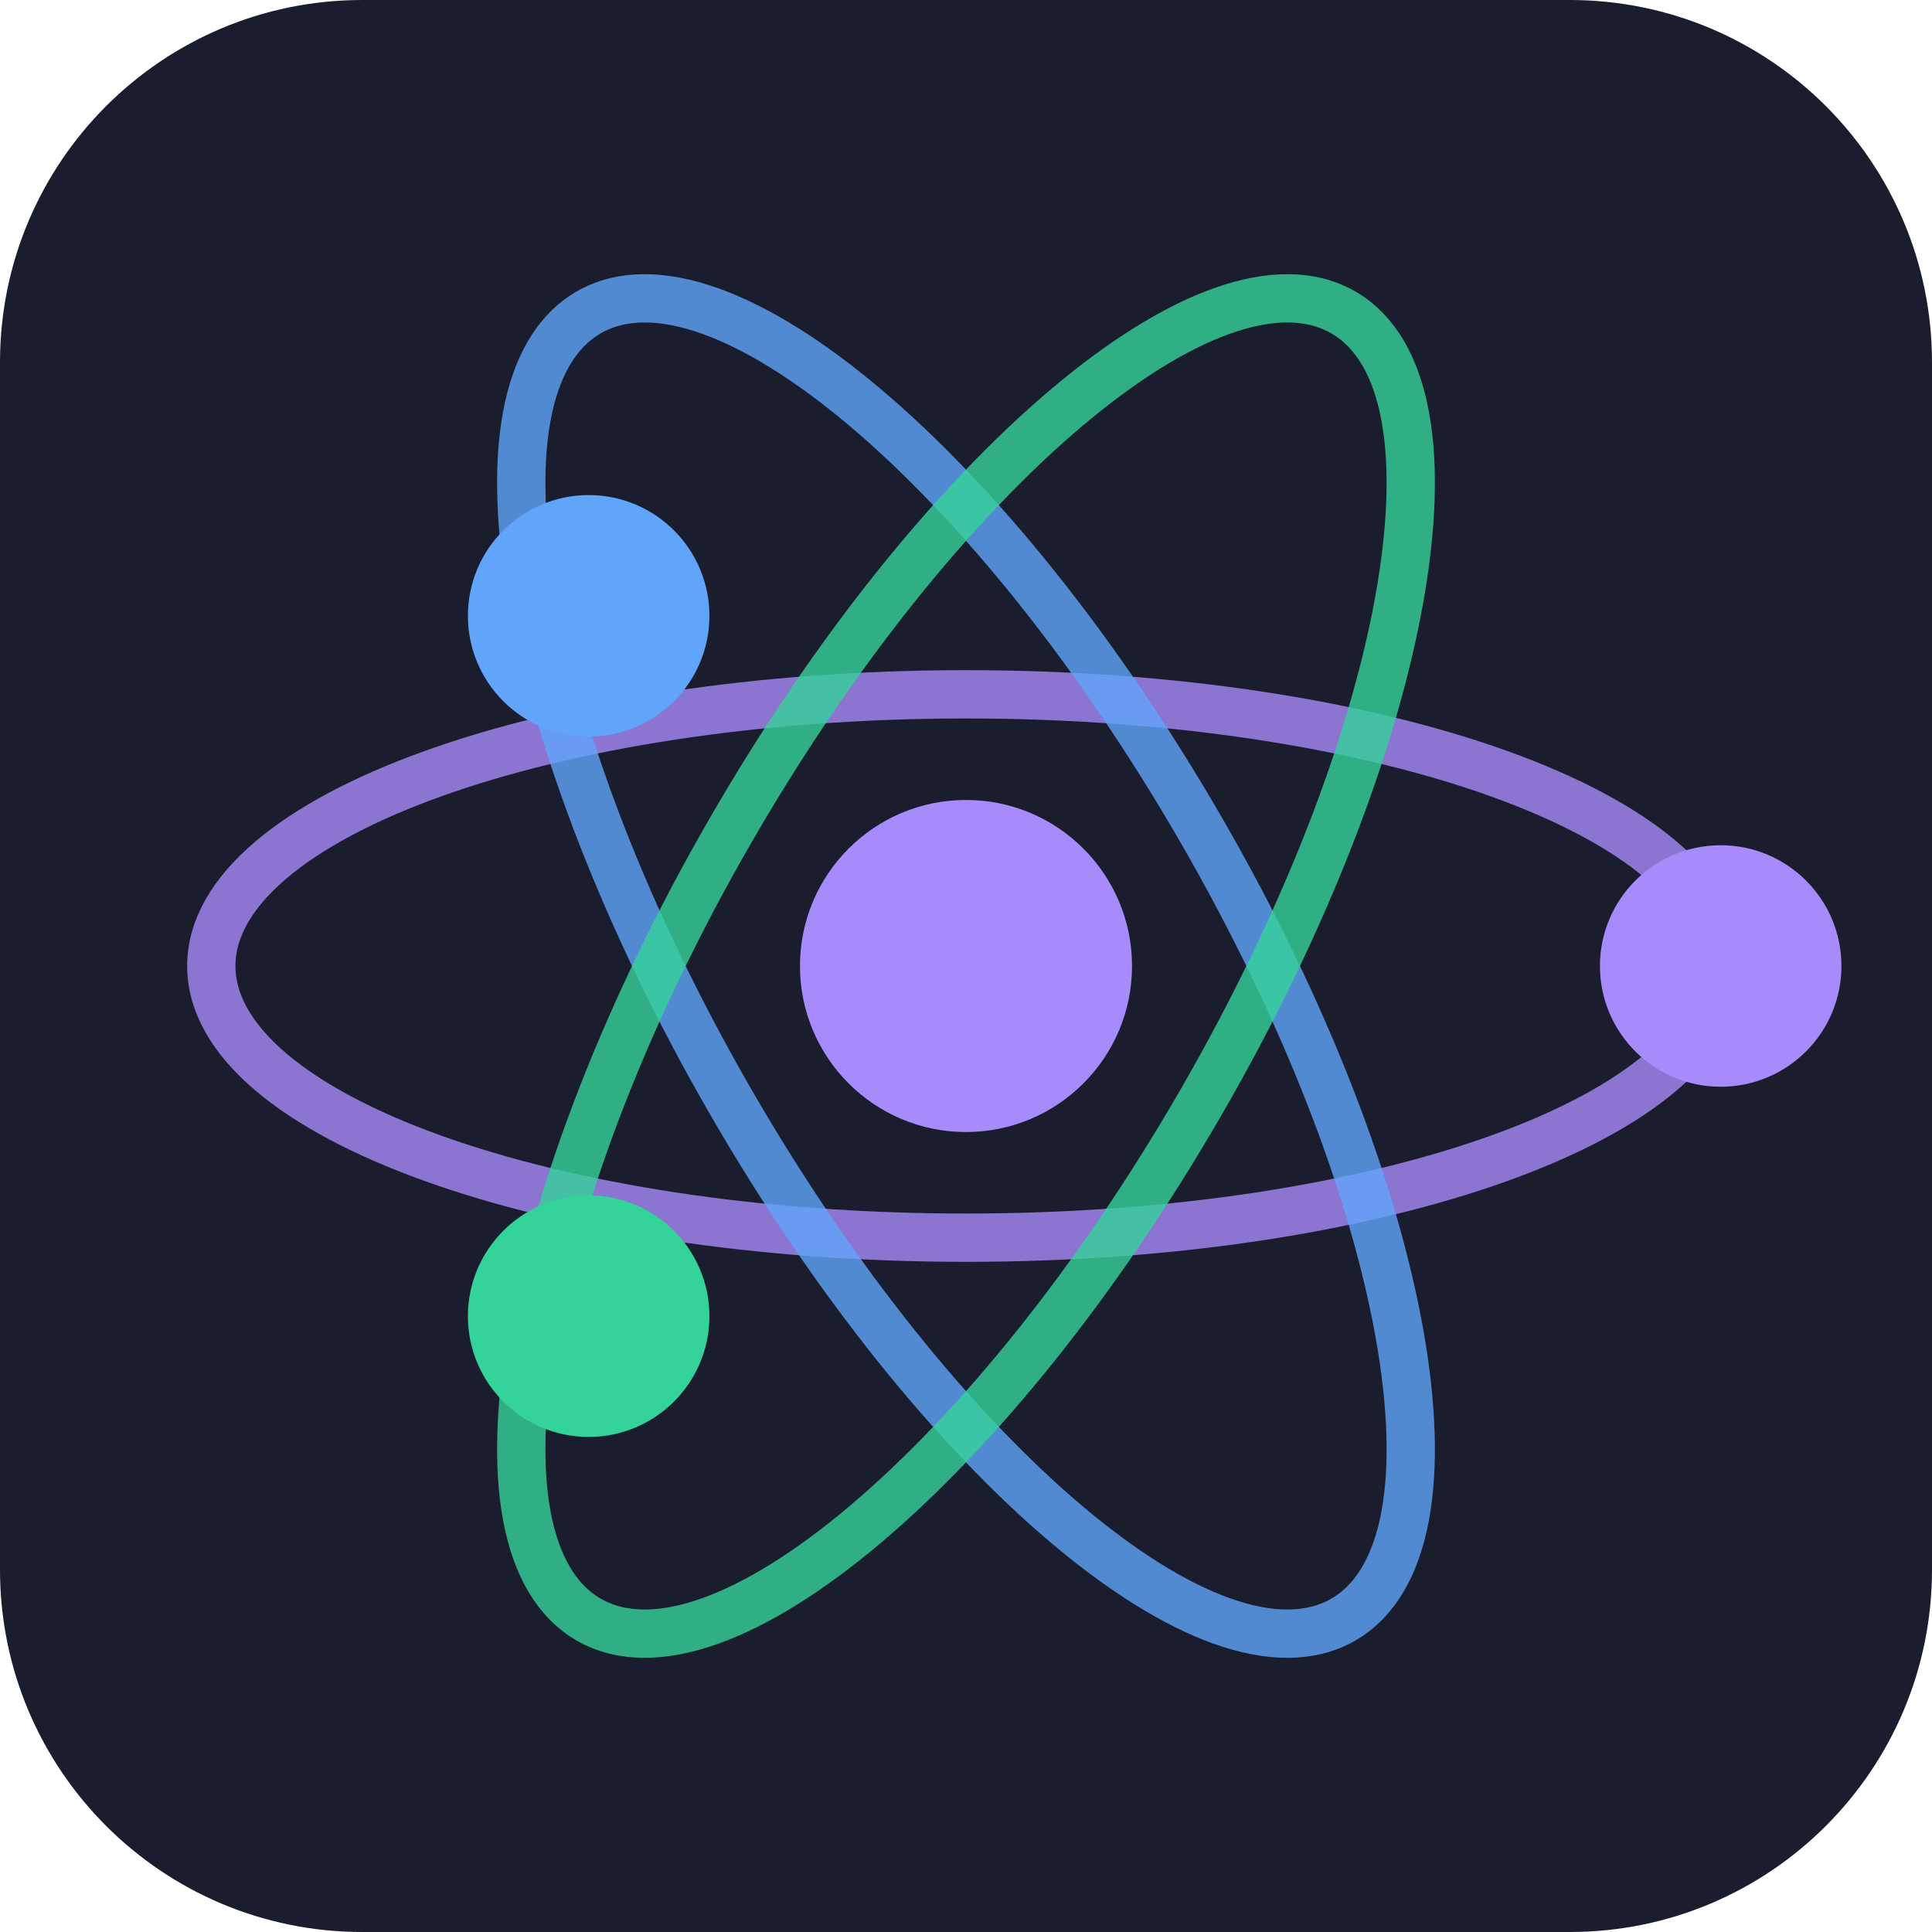
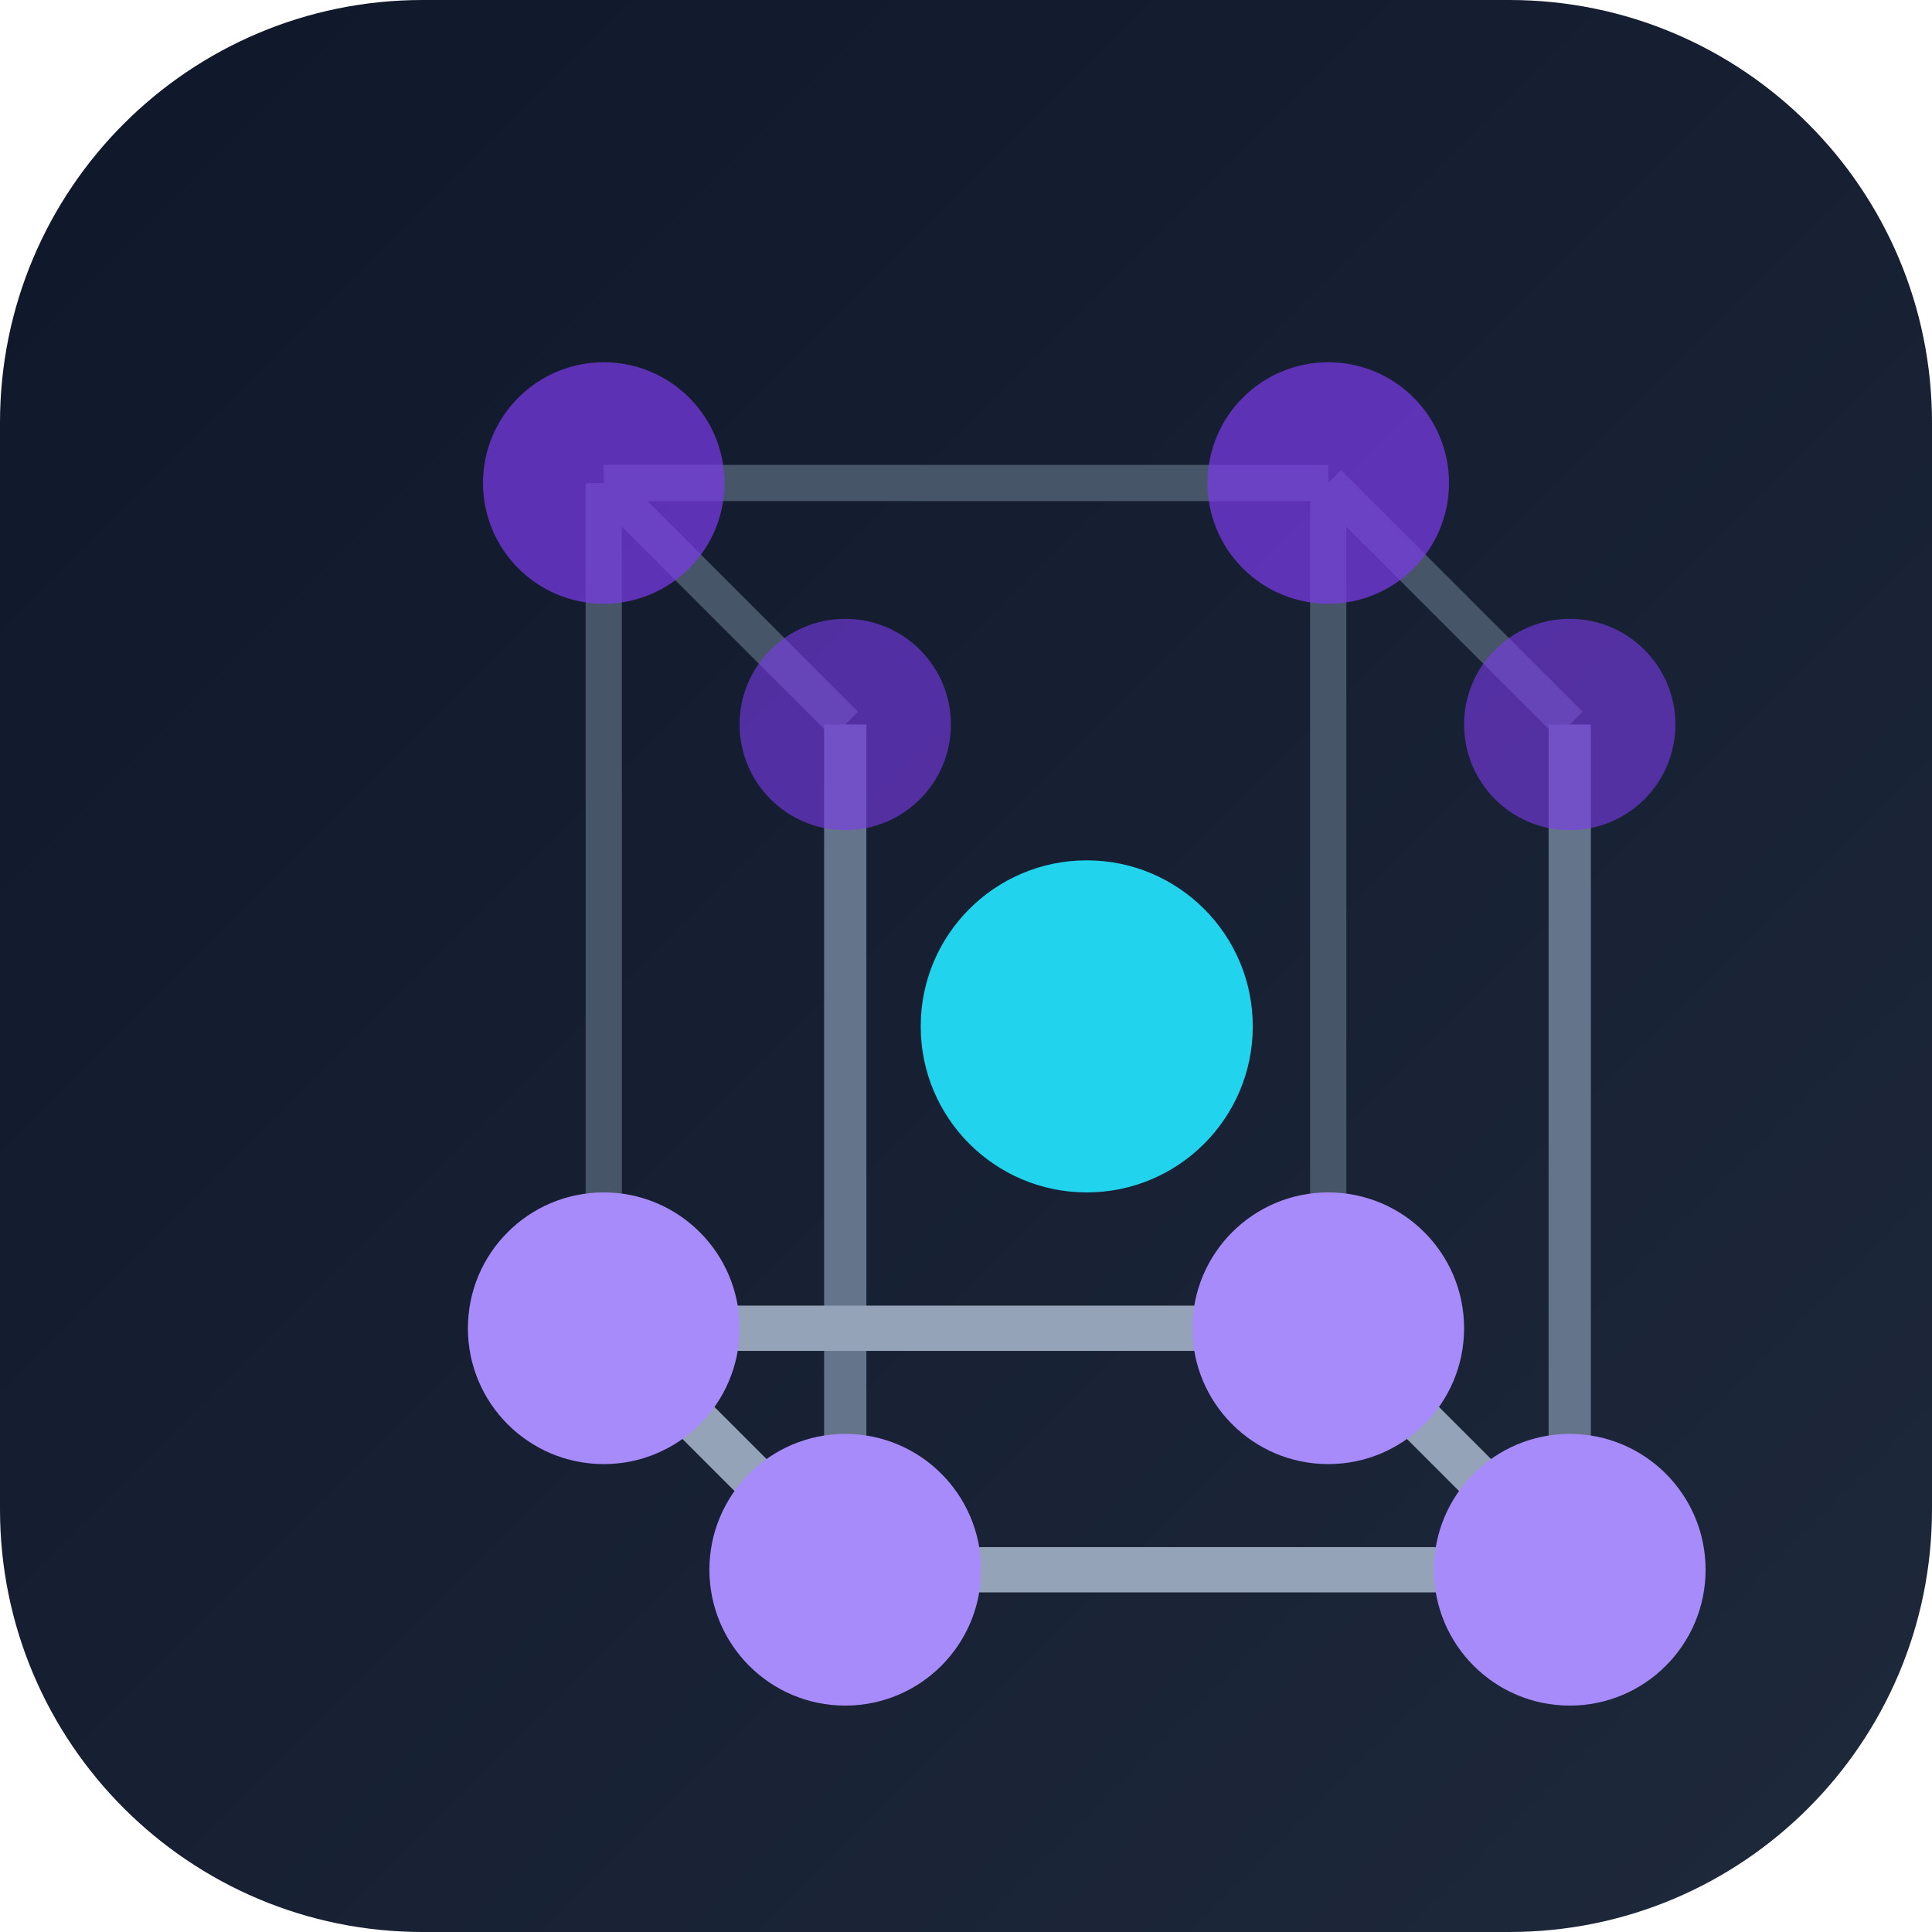
<svg xmlns="http://www.w3.org/2000/svg" viewBox="0 0 64 64">
-   <rect width="64" height="64" rx="12" fill="#1a1d2e" />
-   <circle cx="32" cy="32" r="5.5" fill="#a78bfa" />
-   <ellipse cx="32" cy="32" rx="25" ry="9" fill="none" stroke="#a78bfa" stroke-width="1.6" opacity="0.8" />
-   <ellipse cx="32" cy="32" rx="25" ry="9" fill="none" stroke="#60a5fa" stroke-width="1.6" opacity="0.8" transform="rotate(60 32 32)" />
-   <ellipse cx="32" cy="32" rx="25" ry="9" fill="none" stroke="#34d399" stroke-width="1.6" opacity="0.8" transform="rotate(120 32 32)" />
-   <circle cx="57" cy="32" r="4" fill="#a78bfa" />
-   <circle cx="19.5" cy="20.4" r="4" fill="#60a5fa" />
-   <circle cx="19.5" cy="43.6" r="4" fill="#34d399" />
+   <defs>
+     <linearGradient id="bg" x1="0" y1="0" x2="1" y2="1">
+       <stop offset="0%" stop-color="#0f172a" />
+       <stop offset="100%" stop-color="#1e293b" />
+     </linearGradient>
+   </defs>
+   <rect width="64" height="64" rx="14" fill="url(#bg)" />
+   <line x1="20" y1="16" x2="44" y2="16" stroke="#475569" stroke-width="1.2" />
+   <line x1="44" y1="16" x2="52" y2="24" stroke="#475569" stroke-width="1.2" />
+   <line x1="20" y1="16" x2="28" y2="24" stroke="#475569" stroke-width="1.2" />
+   <line x1="20" y1="16" x2="20" y2="44" stroke="#475569" stroke-width="1.2" />
+   <line x1="44" y1="16" x2="44" y2="44" stroke="#475569" stroke-width="1.2" />
+   <line x1="52" y1="24" x2="52" y2="52" stroke="#64748b" stroke-width="1.4" />
+   <line x1="28" y1="24" x2="28" y2="52" stroke="#64748b" stroke-width="1.4" />
+   <line x1="20" y1="44" x2="44" y2="44" stroke="#94a3b8" stroke-width="1.5" />
+   <line x1="44" y1="44" x2="52" y2="52" stroke="#94a3b8" stroke-width="1.5" />
+   <line x1="20" y1="44" x2="28" y2="52" stroke="#94a3b8" stroke-width="1.5" />
+   <line x1="28" y1="52" x2="52" y2="52" stroke="#94a3b8" stroke-width="1.5" />
+   <circle cx="20" cy="16" r="4" fill="#7c3aed" opacity="0.7" />
+   <circle cx="44" cy="16" r="4" fill="#7c3aed" opacity="0.7" />
+   <circle cx="28" cy="24" r="3.5" fill="#7c3aed" opacity="0.6" />
+   <circle cx="52" cy="24" r="3.5" fill="#7c3aed" opacity="0.6" />
+   <circle cx="20" cy="44" r="4.5" fill="#a78bfa" />
+   <circle cx="44" cy="44" r="4.5" fill="#a78bfa" />
+   <circle cx="28" cy="52" r="4.5" fill="#a78bfa" />
+   <circle cx="52" cy="52" r="4.5" fill="#a78bfa" />
+   <circle cx="36" cy="34" r="5.5" fill="#22d3ee" />
</svg>
